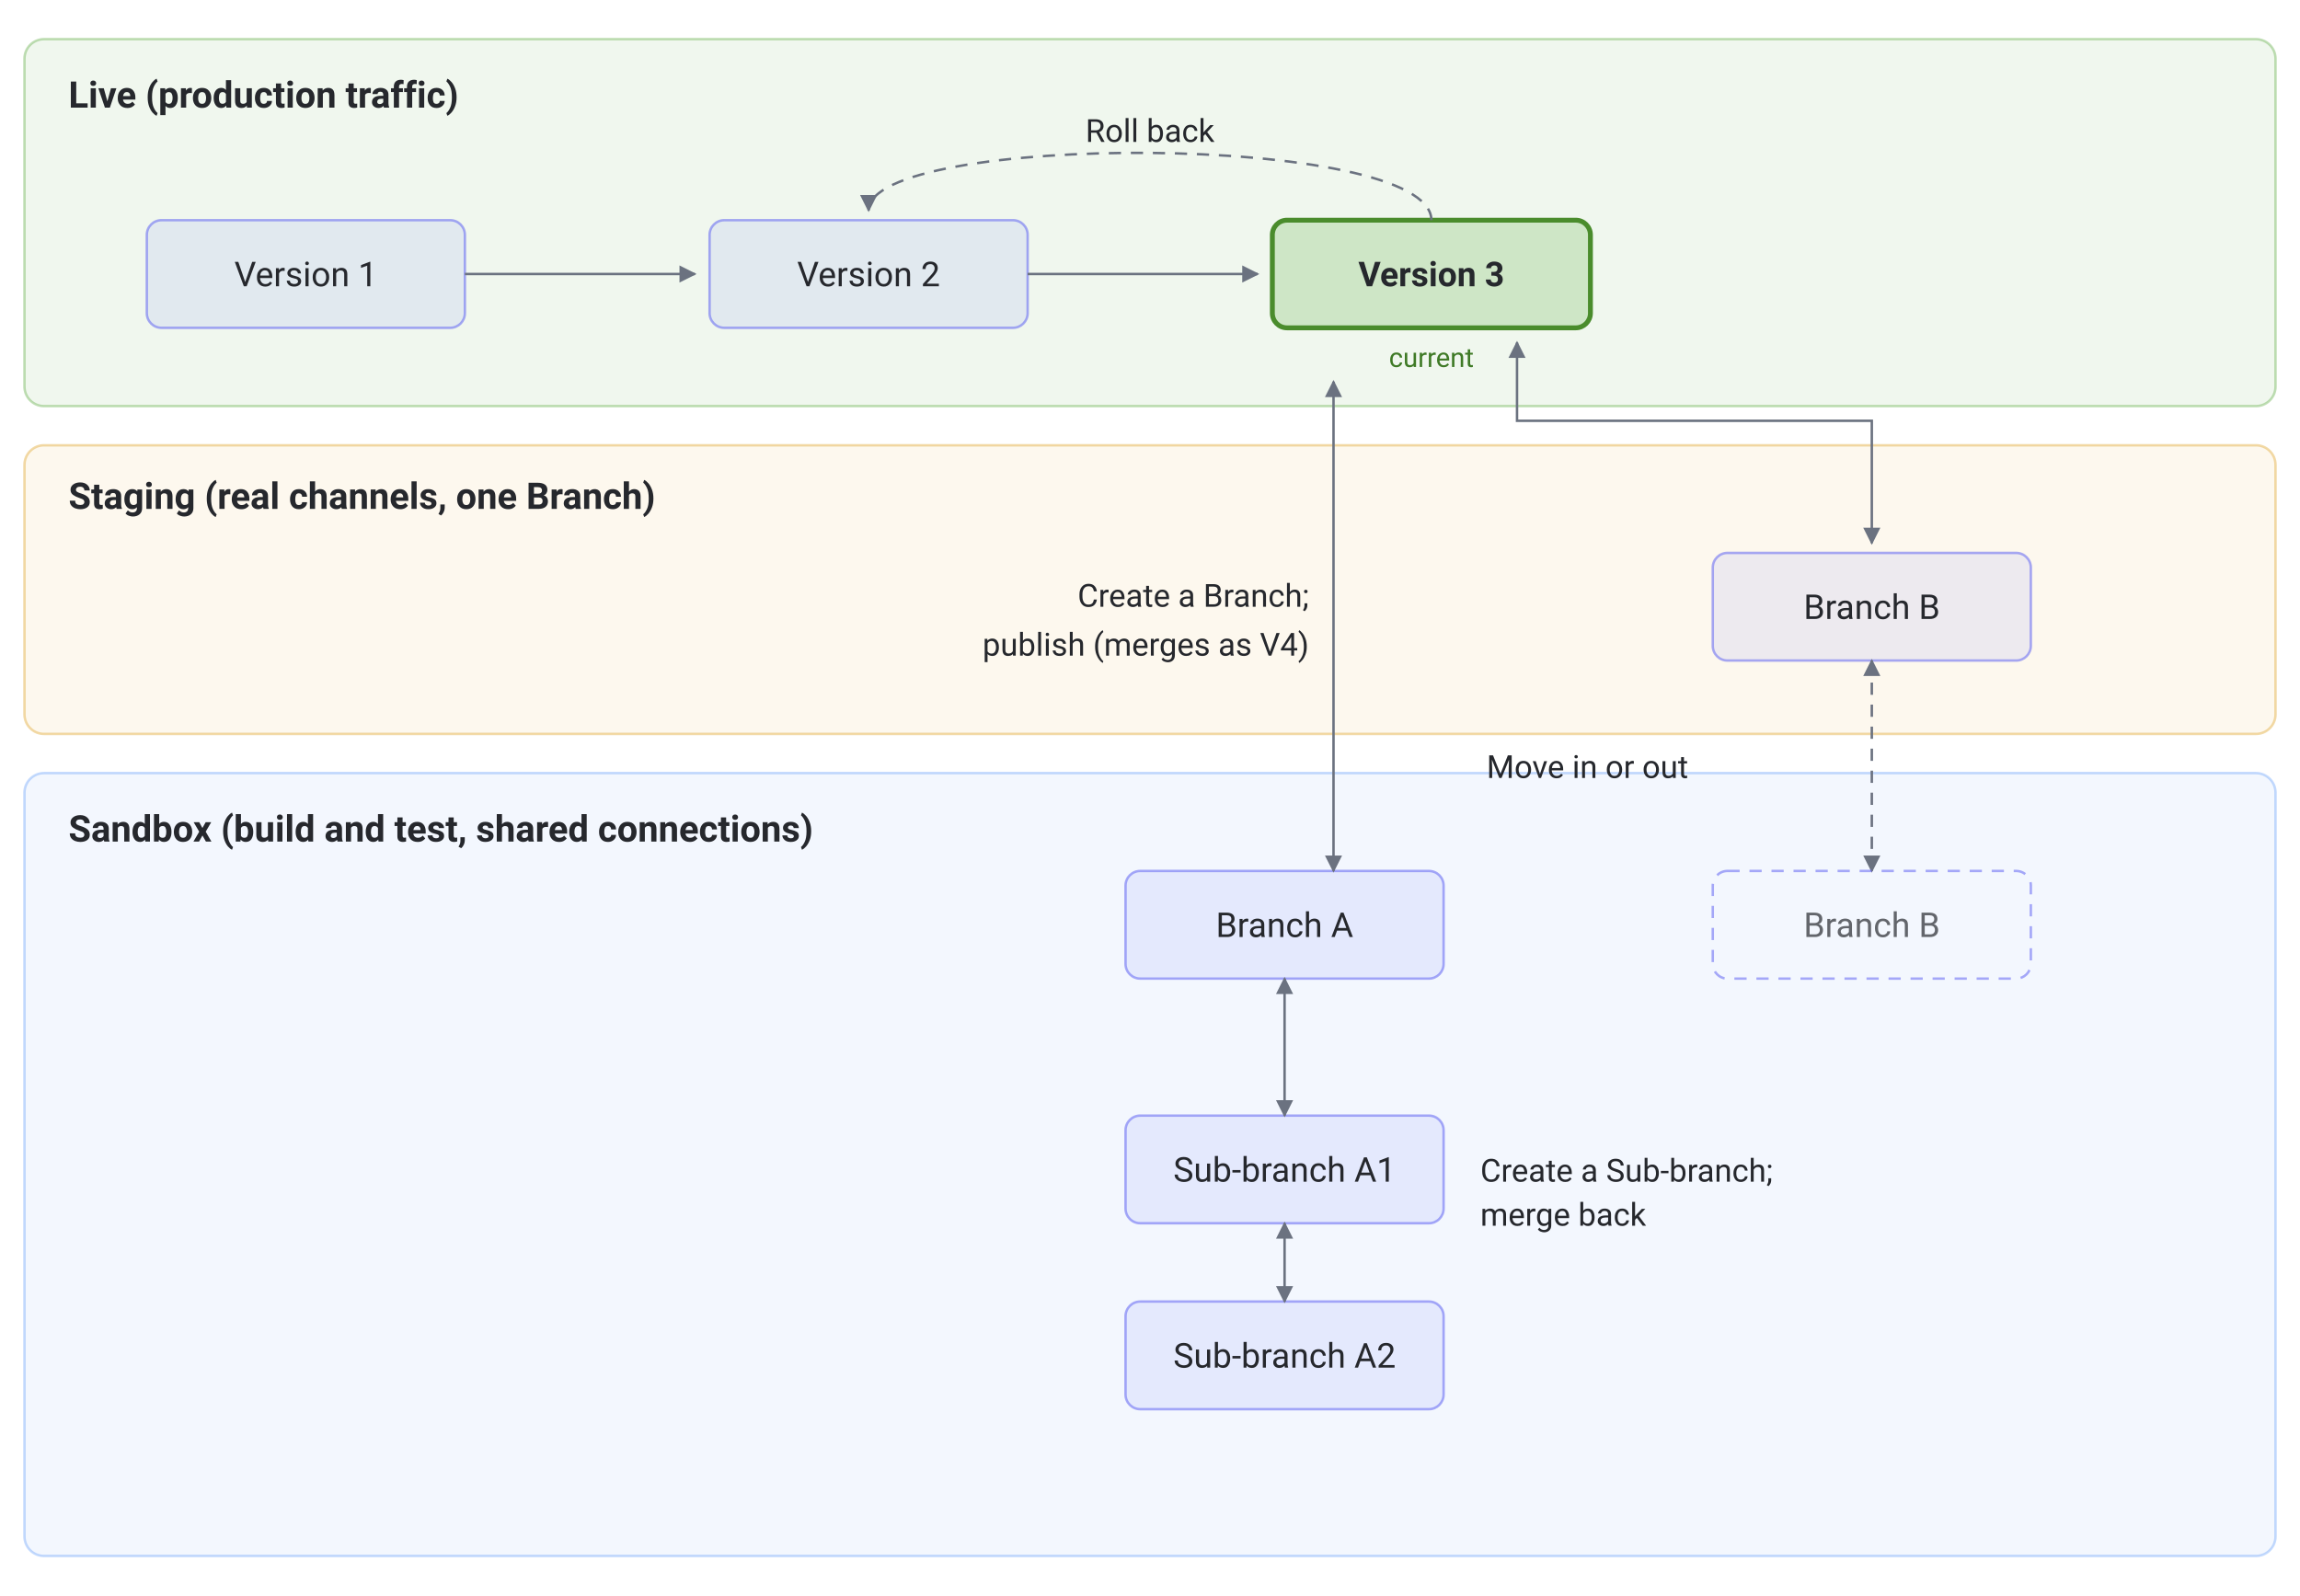
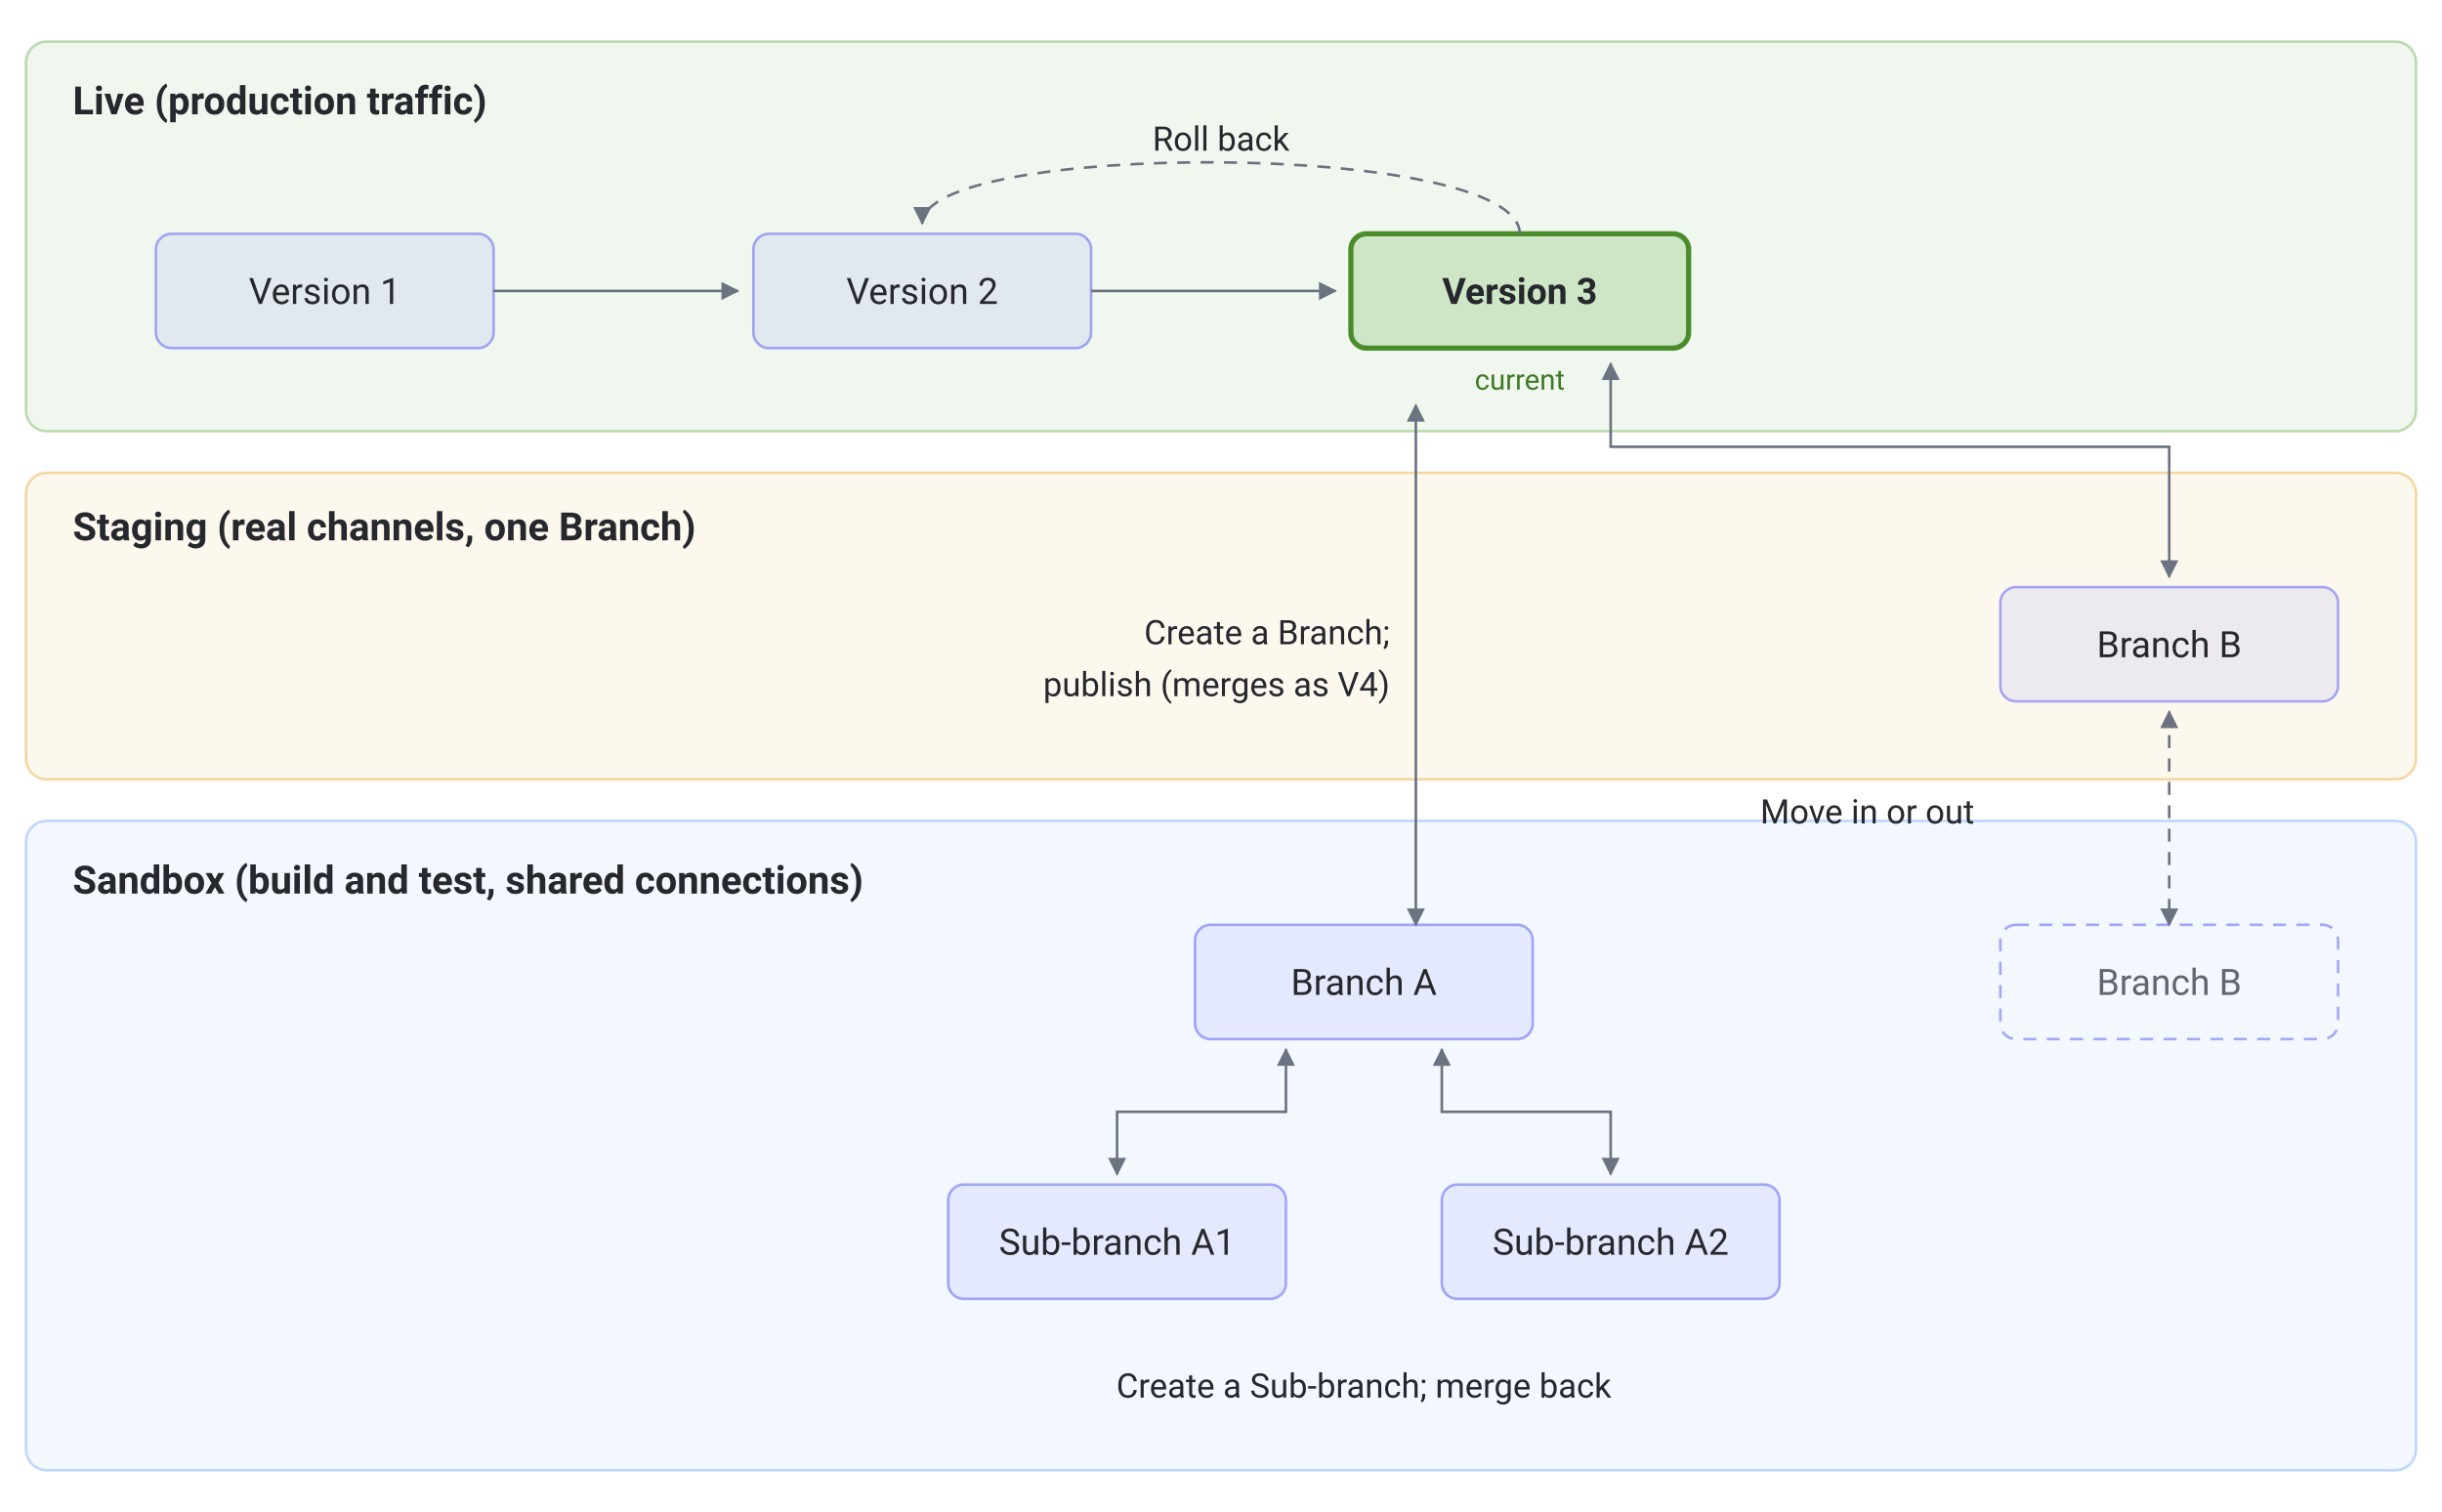
- <svg xmlns="http://www.w3.org/2000/svg" viewBox="0 0 940 652" font-family="ui-sans-serif, system-ui, -apple-system, 'Segoe UI', Roboto, Helvetica, Arial, sans-serif">
+ <svg xmlns="http://www.w3.org/2000/svg" viewBox="0 0 940 582" font-family="ui-sans-serif, system-ui, -apple-system, 'Segoe UI', Roboto, Helvetica, Arial, sans-serif">
  <defs>
    <marker id="arr" viewBox="0 0 10 10" refX="9" refY="5" markerWidth="7" markerHeight="7" orient="auto-start-reverse">
      <path d="M 0 0 L 10 5 L 0 10 z" fill="#6b7280" />
    </marker>
  </defs>
  <rect x="10" y="16" width="920" height="150" rx="8" fill="rgba(74,160,44,0.08)" stroke="rgba(74,160,44,0.35)" />
  <rect x="10" y="182" width="920" height="118" rx="8" fill="rgba(217,150,6,0.07)" stroke="rgba(217,150,6,0.35)" />
-   <rect x="10" y="316" width="920" height="320" rx="8" fill="rgba(59,130,246,0.06)" stroke="rgba(59,130,246,0.30)" />
+   <rect x="10" y="316" width="920" height="250" rx="8" fill="rgba(59,130,246,0.06)" stroke="rgba(59,130,246,0.30)" />
  <text x="28" y="44" font-size="15" font-weight="600" fill="#26282d">Live (production traffic)</text>
  <text x="28" y="208" font-size="15" font-weight="600" fill="#26282d">Staging (real channels, one Branch)</text>
  <text x="28" y="344" font-size="15" font-weight="600" fill="#26282d">Sandbox (build and test, shared connections)</text>
  <rect x="60" y="90" width="130" height="44" rx="6" fill="rgba(99,102,241,0.10)" stroke="rgba(99,102,241,0.55)" />
  <rect x="290" y="90" width="130" height="44" rx="6" fill="rgba(99,102,241,0.10)" stroke="rgba(99,102,241,0.55)" />
  <rect x="520" y="90" width="130" height="44" rx="6" fill="rgba(74,160,44,0.20)" stroke="#4a8c2c" stroke-width="2" />
  <text x="125" y="117" font-size="14" text-anchor="middle" fill="#26282d">Version 1</text>
  <text x="355" y="117" font-size="14" text-anchor="middle" fill="#26282d">Version 2</text>
  <text x="585" y="117" font-size="14" font-weight="600" text-anchor="middle" fill="#26282d">Version 3</text>
  <text x="585" y="150" font-size="11" text-anchor="middle" fill="#3f7a26">current</text>
  <line x1="190" y1="112" x2="284" y2="112" stroke="#6b7280" marker-end="url(#arr)" />
  <line x1="420" y1="112" x2="514" y2="112" stroke="#6b7280" marker-end="url(#arr)" />
  <path d="M 585 90 C 585 54, 355 54, 355 86" fill="none" stroke="#6b7280" stroke-dasharray="5 4" marker-end="url(#arr)" />
  <text x="470" y="58" font-size="13" text-anchor="middle" fill="#26282d">Roll back</text>
-   <rect x="700" y="226" width="130" height="44" rx="6" fill="rgba(99,102,241,0.10)" stroke="rgba(99,102,241,0.55)" />
-   <text x="765" y="253" font-size="14" text-anchor="middle" fill="#26282d">Branch B</text>
-   <path d="M 765 222 L 765 172 L 620 172 L 620 140" fill="none" stroke="#6b7280" marker-start="url(#arr)" marker-end="url(#arr)" />
+   <rect x="770" y="226" width="130" height="44" rx="6" fill="rgba(99,102,241,0.10)" stroke="rgba(99,102,241,0.55)" />
+   <text x="835" y="253" font-size="14" text-anchor="middle" fill="#26282d">Branch B</text>
+   <path d="M 835 222 L 835 172 L 620 172 L 620 140" fill="none" stroke="#6b7280" marker-start="url(#arr)" marker-end="url(#arr)" />
+   <line x1="835" y1="274" x2="835" y2="356" stroke="#6b7280" stroke-dasharray="5 4" marker-start="url(#arr)" marker-end="url(#arr)" />
+   <rect x="770" y="356" width="130" height="44" rx="6" fill="none" stroke="rgba(99,102,241,0.55)" stroke-dasharray="5 4" />
+   <text x="835" y="383" font-size="14" text-anchor="middle" fill="#26282d" opacity="0.7">Branch B</text>
+   <text x="760" y="317" font-size="13" text-anchor="end" fill="#26282d">Move in or out</text>
  <rect x="460" y="356" width="130" height="44" rx="6" fill="rgba(99,102,241,0.10)" stroke="rgba(99,102,241,0.55)" />
  <text x="525" y="383" font-size="14" text-anchor="middle" fill="#26282d">Branch A</text>
-   <rect x="460" y="456" width="130" height="44" rx="6" fill="rgba(99,102,241,0.10)" stroke="rgba(99,102,241,0.55)" />
-   <text x="525" y="483" font-size="14" text-anchor="middle" fill="#26282d">Sub-branch A1</text>
-   <rect x="460" y="532" width="130" height="44" rx="6" fill="rgba(99,102,241,0.10)" stroke="rgba(99,102,241,0.55)" />
-   <text x="525" y="559" font-size="14" text-anchor="middle" fill="#26282d">Sub-branch A2</text>
-   <path d="M 525 400 L 525 456" fill="none" stroke="#6b7280" marker-start="url(#arr)" marker-end="url(#arr)" />
-   <path d="M 525 500 L 525 532" fill="none" stroke="#6b7280" marker-start="url(#arr)" marker-end="url(#arr)" />
-   <text x="605" y="483" font-size="13" fill="#26282d">Create a Sub-branch;</text>
-   <text x="605" y="501" font-size="13" fill="#26282d">merge back</text>
+   <rect x="365" y="456" width="130" height="44" rx="6" fill="rgba(99,102,241,0.10)" stroke="rgba(99,102,241,0.55)" />
+   <text x="430" y="483" font-size="14" text-anchor="middle" fill="#26282d">Sub-branch A1</text>
+   <rect x="555" y="456" width="130" height="44" rx="6" fill="rgba(99,102,241,0.10)" stroke="rgba(99,102,241,0.55)" />
+   <text x="620" y="483" font-size="14" text-anchor="middle" fill="#26282d">Sub-branch A2</text>
+   <path d="M 430 452 L 430 428 L 495 428 L 495 404" fill="none" stroke="#6b7280" marker-start="url(#arr)" marker-end="url(#arr)" />
+   <path d="M 620 452 L 620 428 L 555 428 L 555 404" fill="none" stroke="#6b7280" marker-start="url(#arr)" marker-end="url(#arr)" />
+   <text x="525" y="538" font-size="13" text-anchor="middle" fill="#26282d">Create a Sub-branch; merge back</text>
  <path d="M 545 156 L 545 356" fill="none" stroke="#6b7280" marker-start="url(#arr)" marker-end="url(#arr)" />
  <text x="535" y="248" font-size="13" text-anchor="end" fill="#26282d">Create a Branch;</text>
  <text x="535" y="268" font-size="13" text-anchor="end" fill="#26282d">publish (merges as V4)</text>
-   <line x1="765" y1="270" x2="765" y2="356" stroke="#6b7280" stroke-dasharray="5 4" marker-start="url(#arr)" marker-end="url(#arr)" />
-   <rect x="700" y="356" width="130" height="44" rx="6" fill="none" stroke="rgba(99,102,241,0.55)" stroke-dasharray="5 4" />
-   <text x="765" y="383" font-size="14" text-anchor="middle" fill="#26282d" opacity="0.7">Branch B</text>
-   <text x="690" y="318" font-size="13" text-anchor="end" fill="#26282d">Move in or out</text>
</svg>
